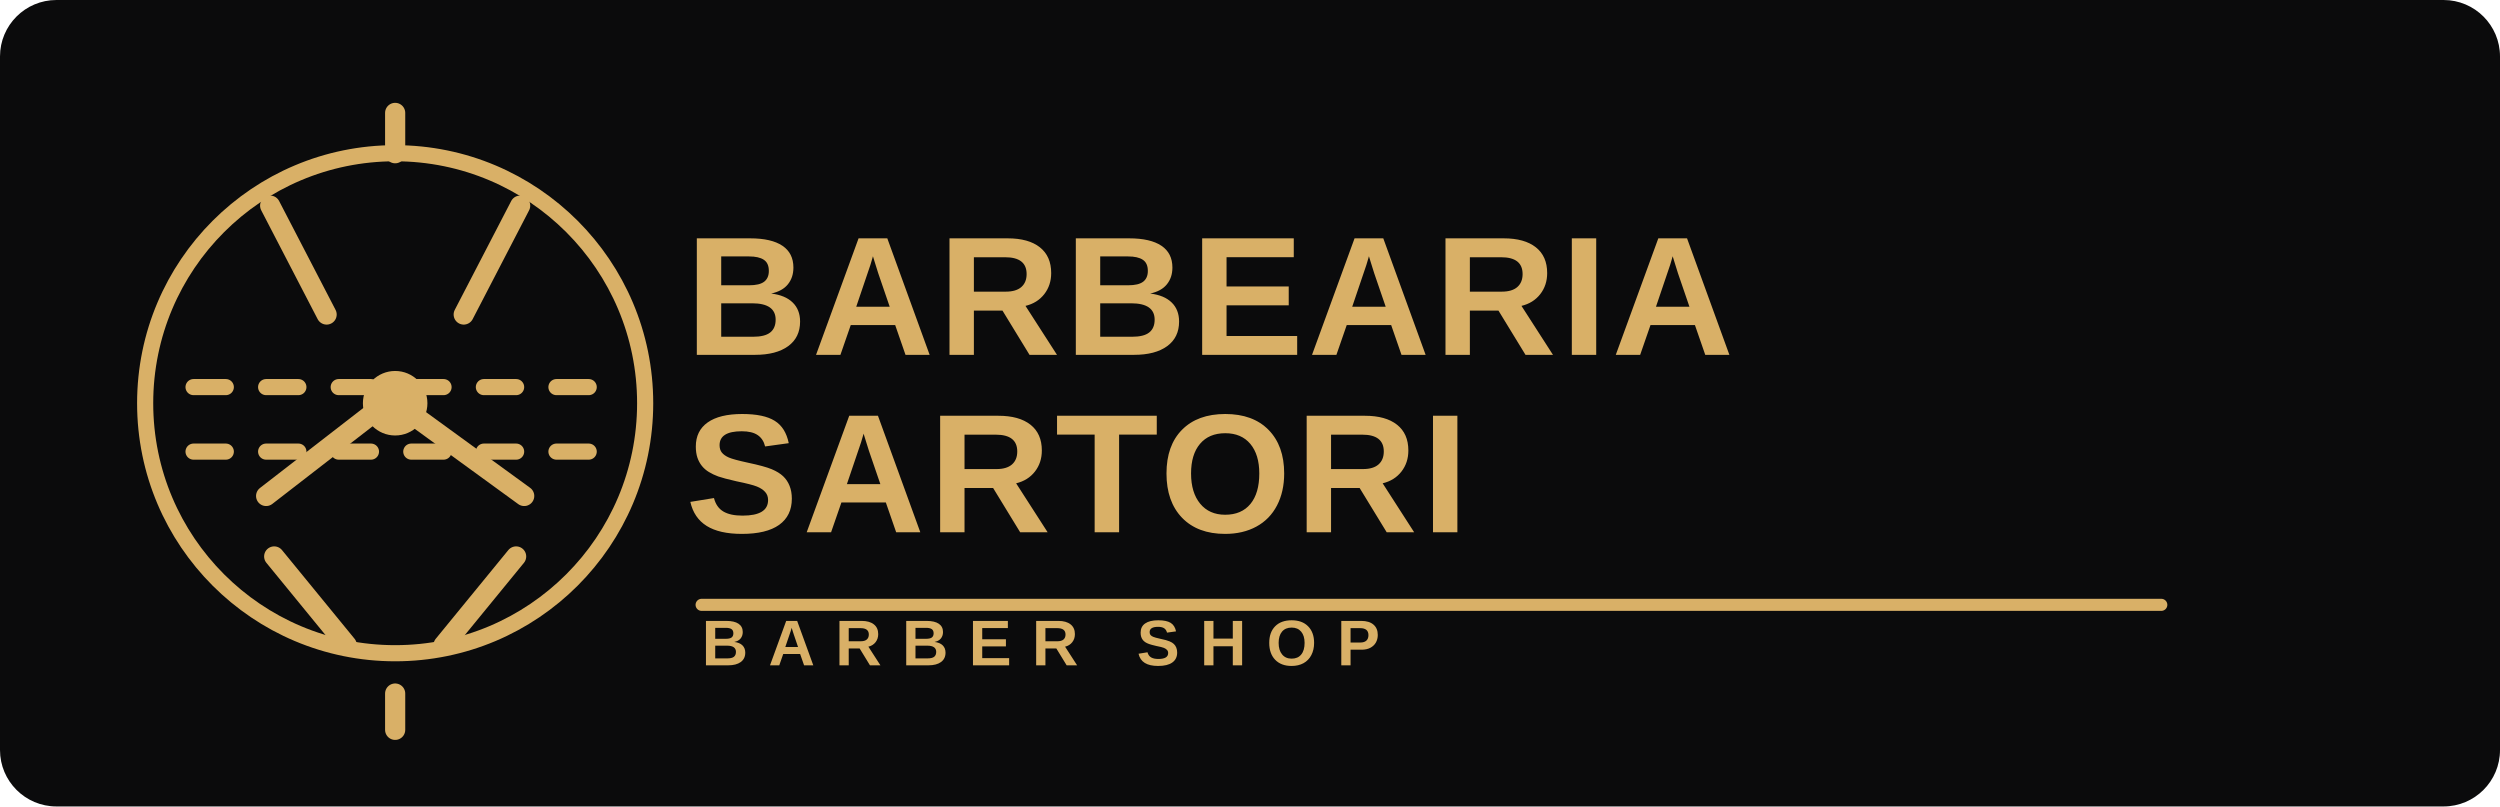
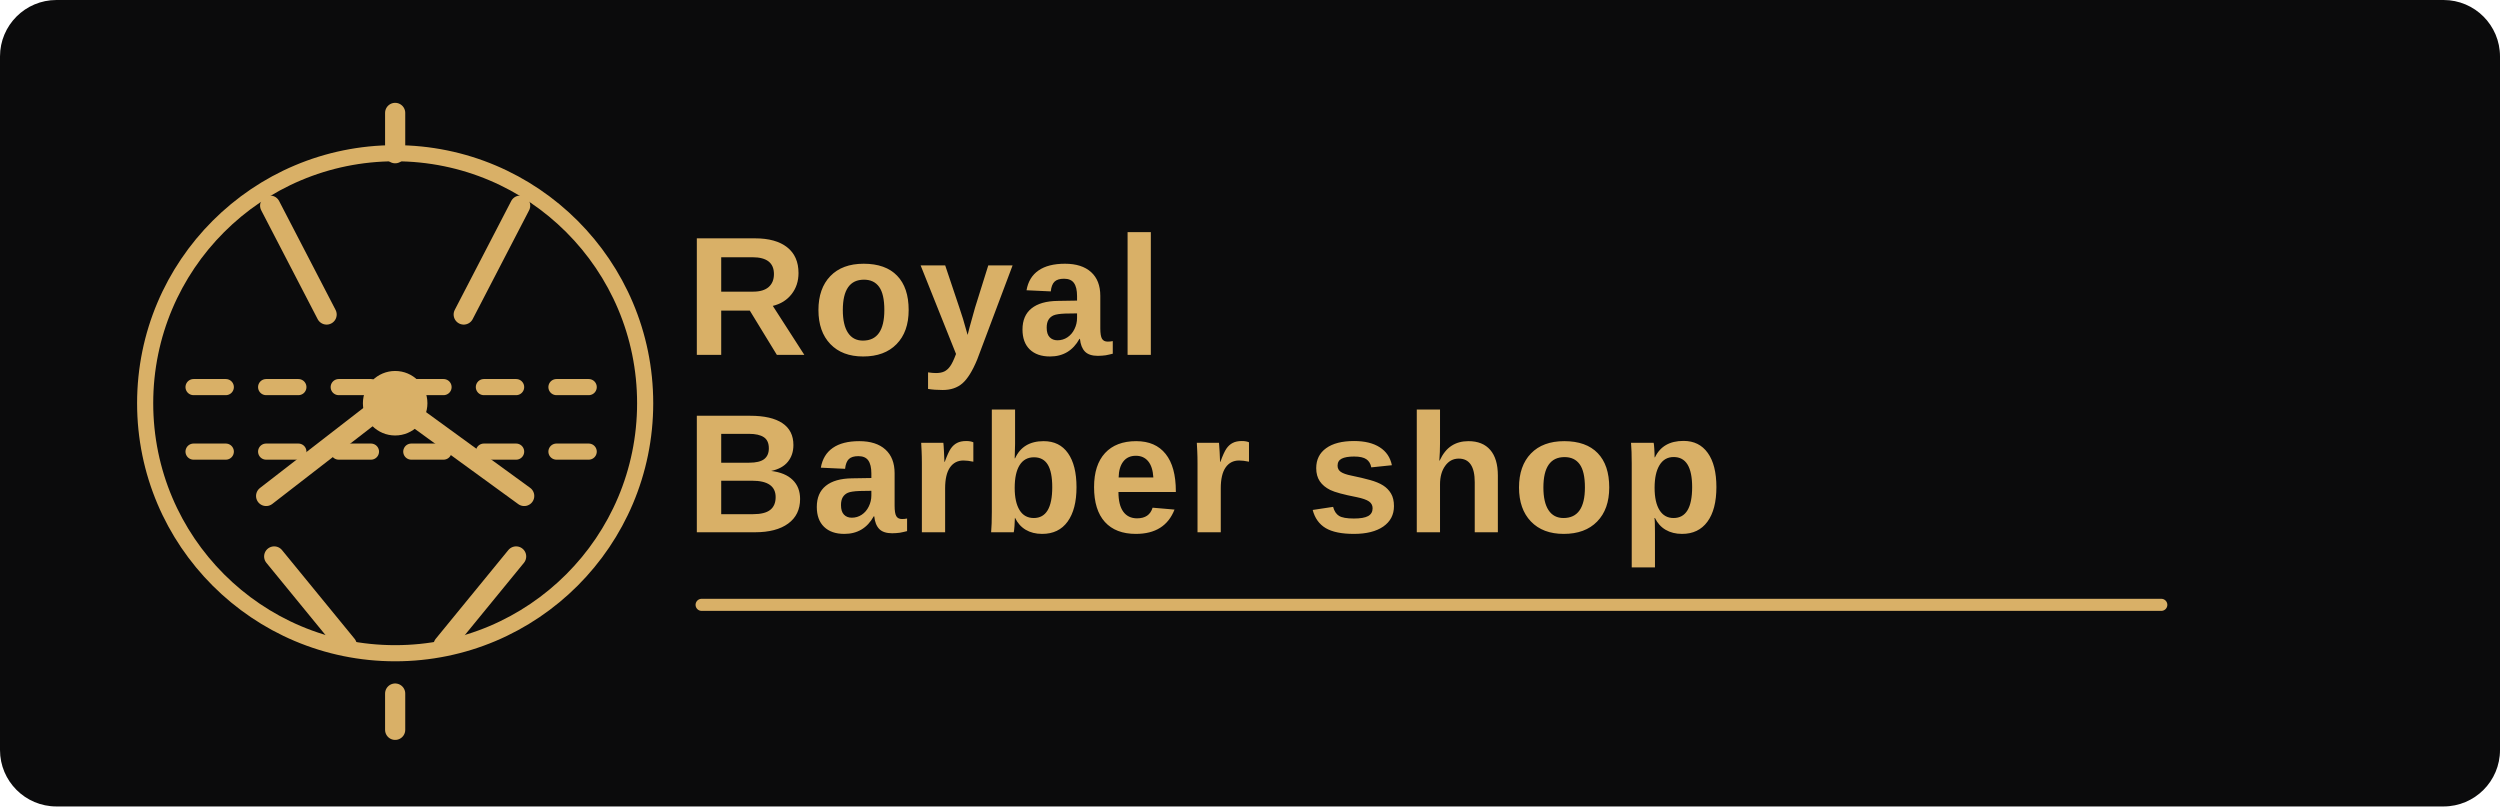
<svg xmlns="http://www.w3.org/2000/svg" width="620" height="200" viewBox="0 0 620 200" fill="none">
  <rect width="620" height="200" rx="14" fill="#0B0B0C" />
  <g transform="translate(28 20)">
    <circle cx="70" cy="80" r="62" fill="#0B0B0C" stroke="#D9B067" stroke-width="4" />
    <circle cx="70" cy="80" r="8" fill="#D9B067" />
    <path d="M38 103L69 79L102 103" stroke="#D9B067" stroke-width="5" stroke-linecap="round" stroke-linejoin="round" />
    <path d="M53 58L39 31M87 58L101 31" stroke="#D9B067" stroke-width="5" stroke-linecap="round" />
    <path d="M40 118L58 140M100 118L82 140" stroke="#D9B067" stroke-width="5" stroke-linecap="round" />
    <path d="M70 18L70 8M70 152L70 161" stroke="#D9B067" stroke-width="5" stroke-linecap="round" />
    <path d="M20 76H118" stroke="#D9B067" stroke-width="4" stroke-linecap="round" stroke-dasharray="8 10" />
    <path d="M20 92H118" stroke="#D9B067" stroke-width="4" stroke-linecap="round" stroke-dasharray="8 10" />
  </g>
  <g transform="translate(170 0)">
-     <text x="0" y="88" font-family="Arial Black, Arial, sans-serif" font-size="42" font-weight="900" fill="#D9B067" letter-spacing="1">BARBEARIA</text>
-     <text x="0" y="132" font-family="Arial Black, Arial, sans-serif" font-size="42" font-weight="900" fill="#D9B067" letter-spacing="1">SARTORI</text>
-     <text x="4" y="165" font-family="Arial, Helvetica, sans-serif" font-size="16" font-weight="700" fill="#D9B067" letter-spacing="5">BARBER SHOP</text>
+     <text x="0" y="88" font-family="Arial Black, Arial, sans-serif" font-size="42" font-weight="900" fill="#D9B067" letter-spacing="1">Royal</text>
+     <text x="0" y="132" font-family="Arial Black, Arial, sans-serif" font-size="42" font-weight="900" fill="#D9B067" letter-spacing="1">Barber shop</text>
    <path d="M4 150H366" stroke="#D9B067" stroke-width="3" stroke-linecap="round" />
  </g>
</svg>
